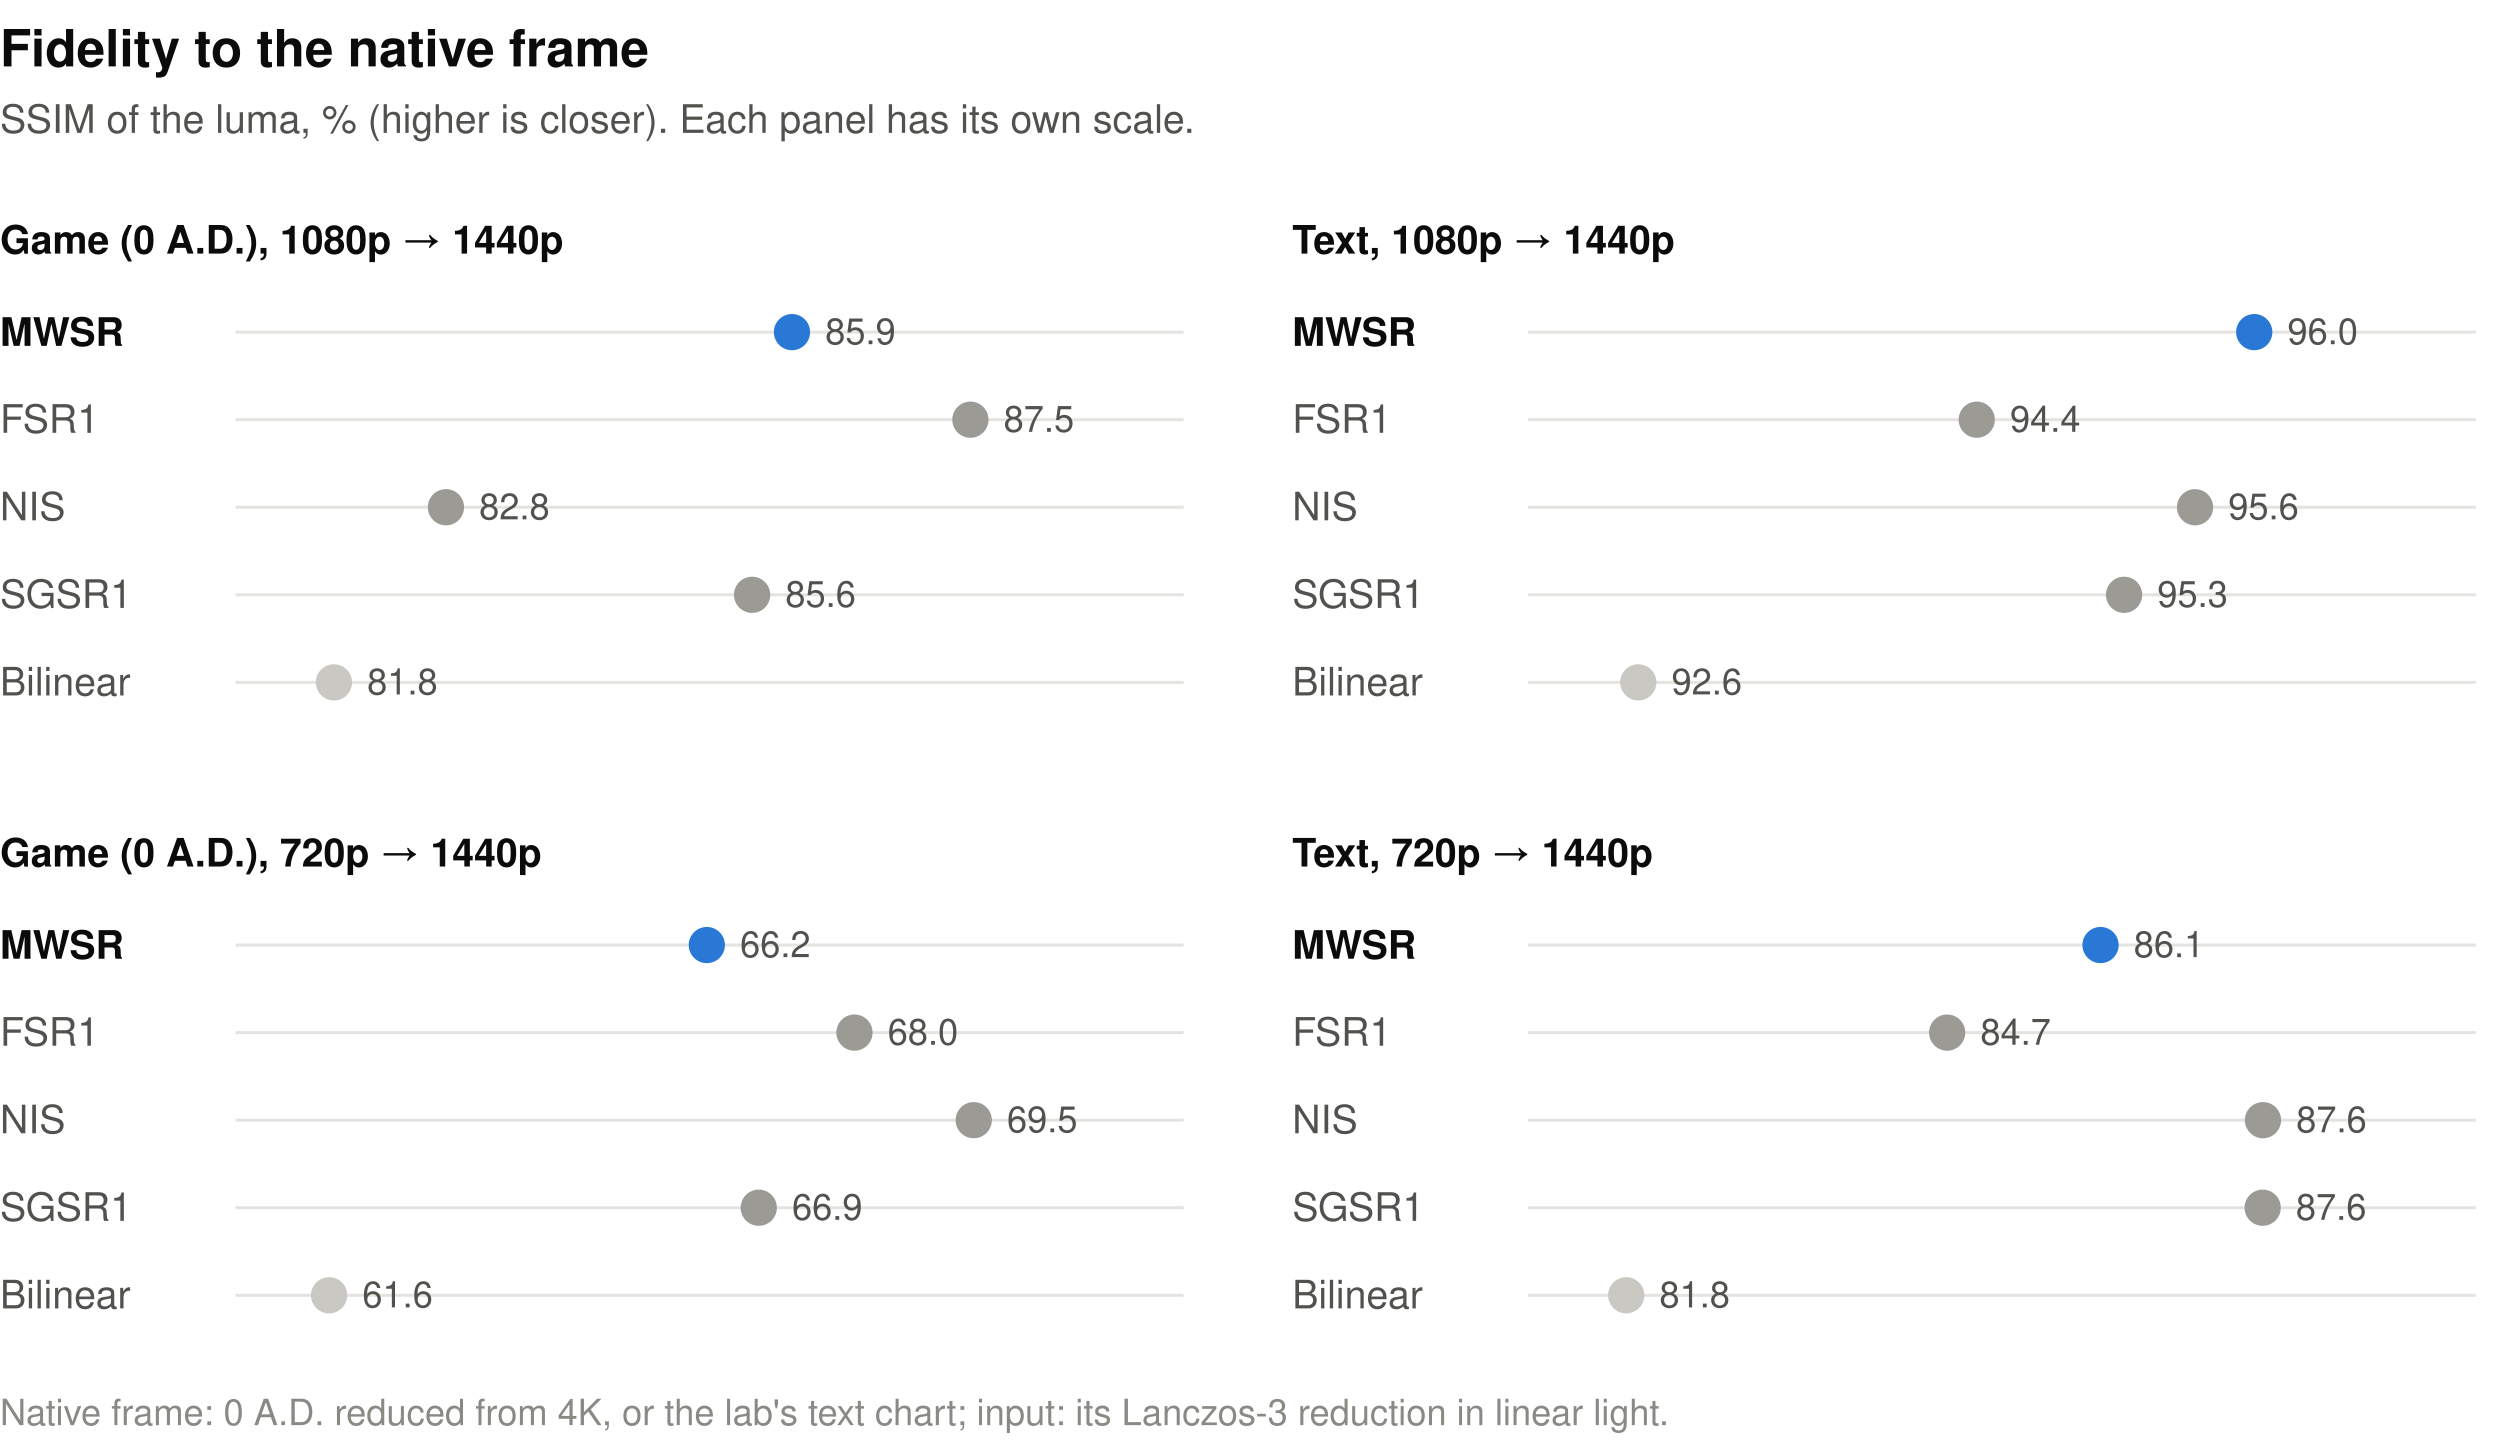
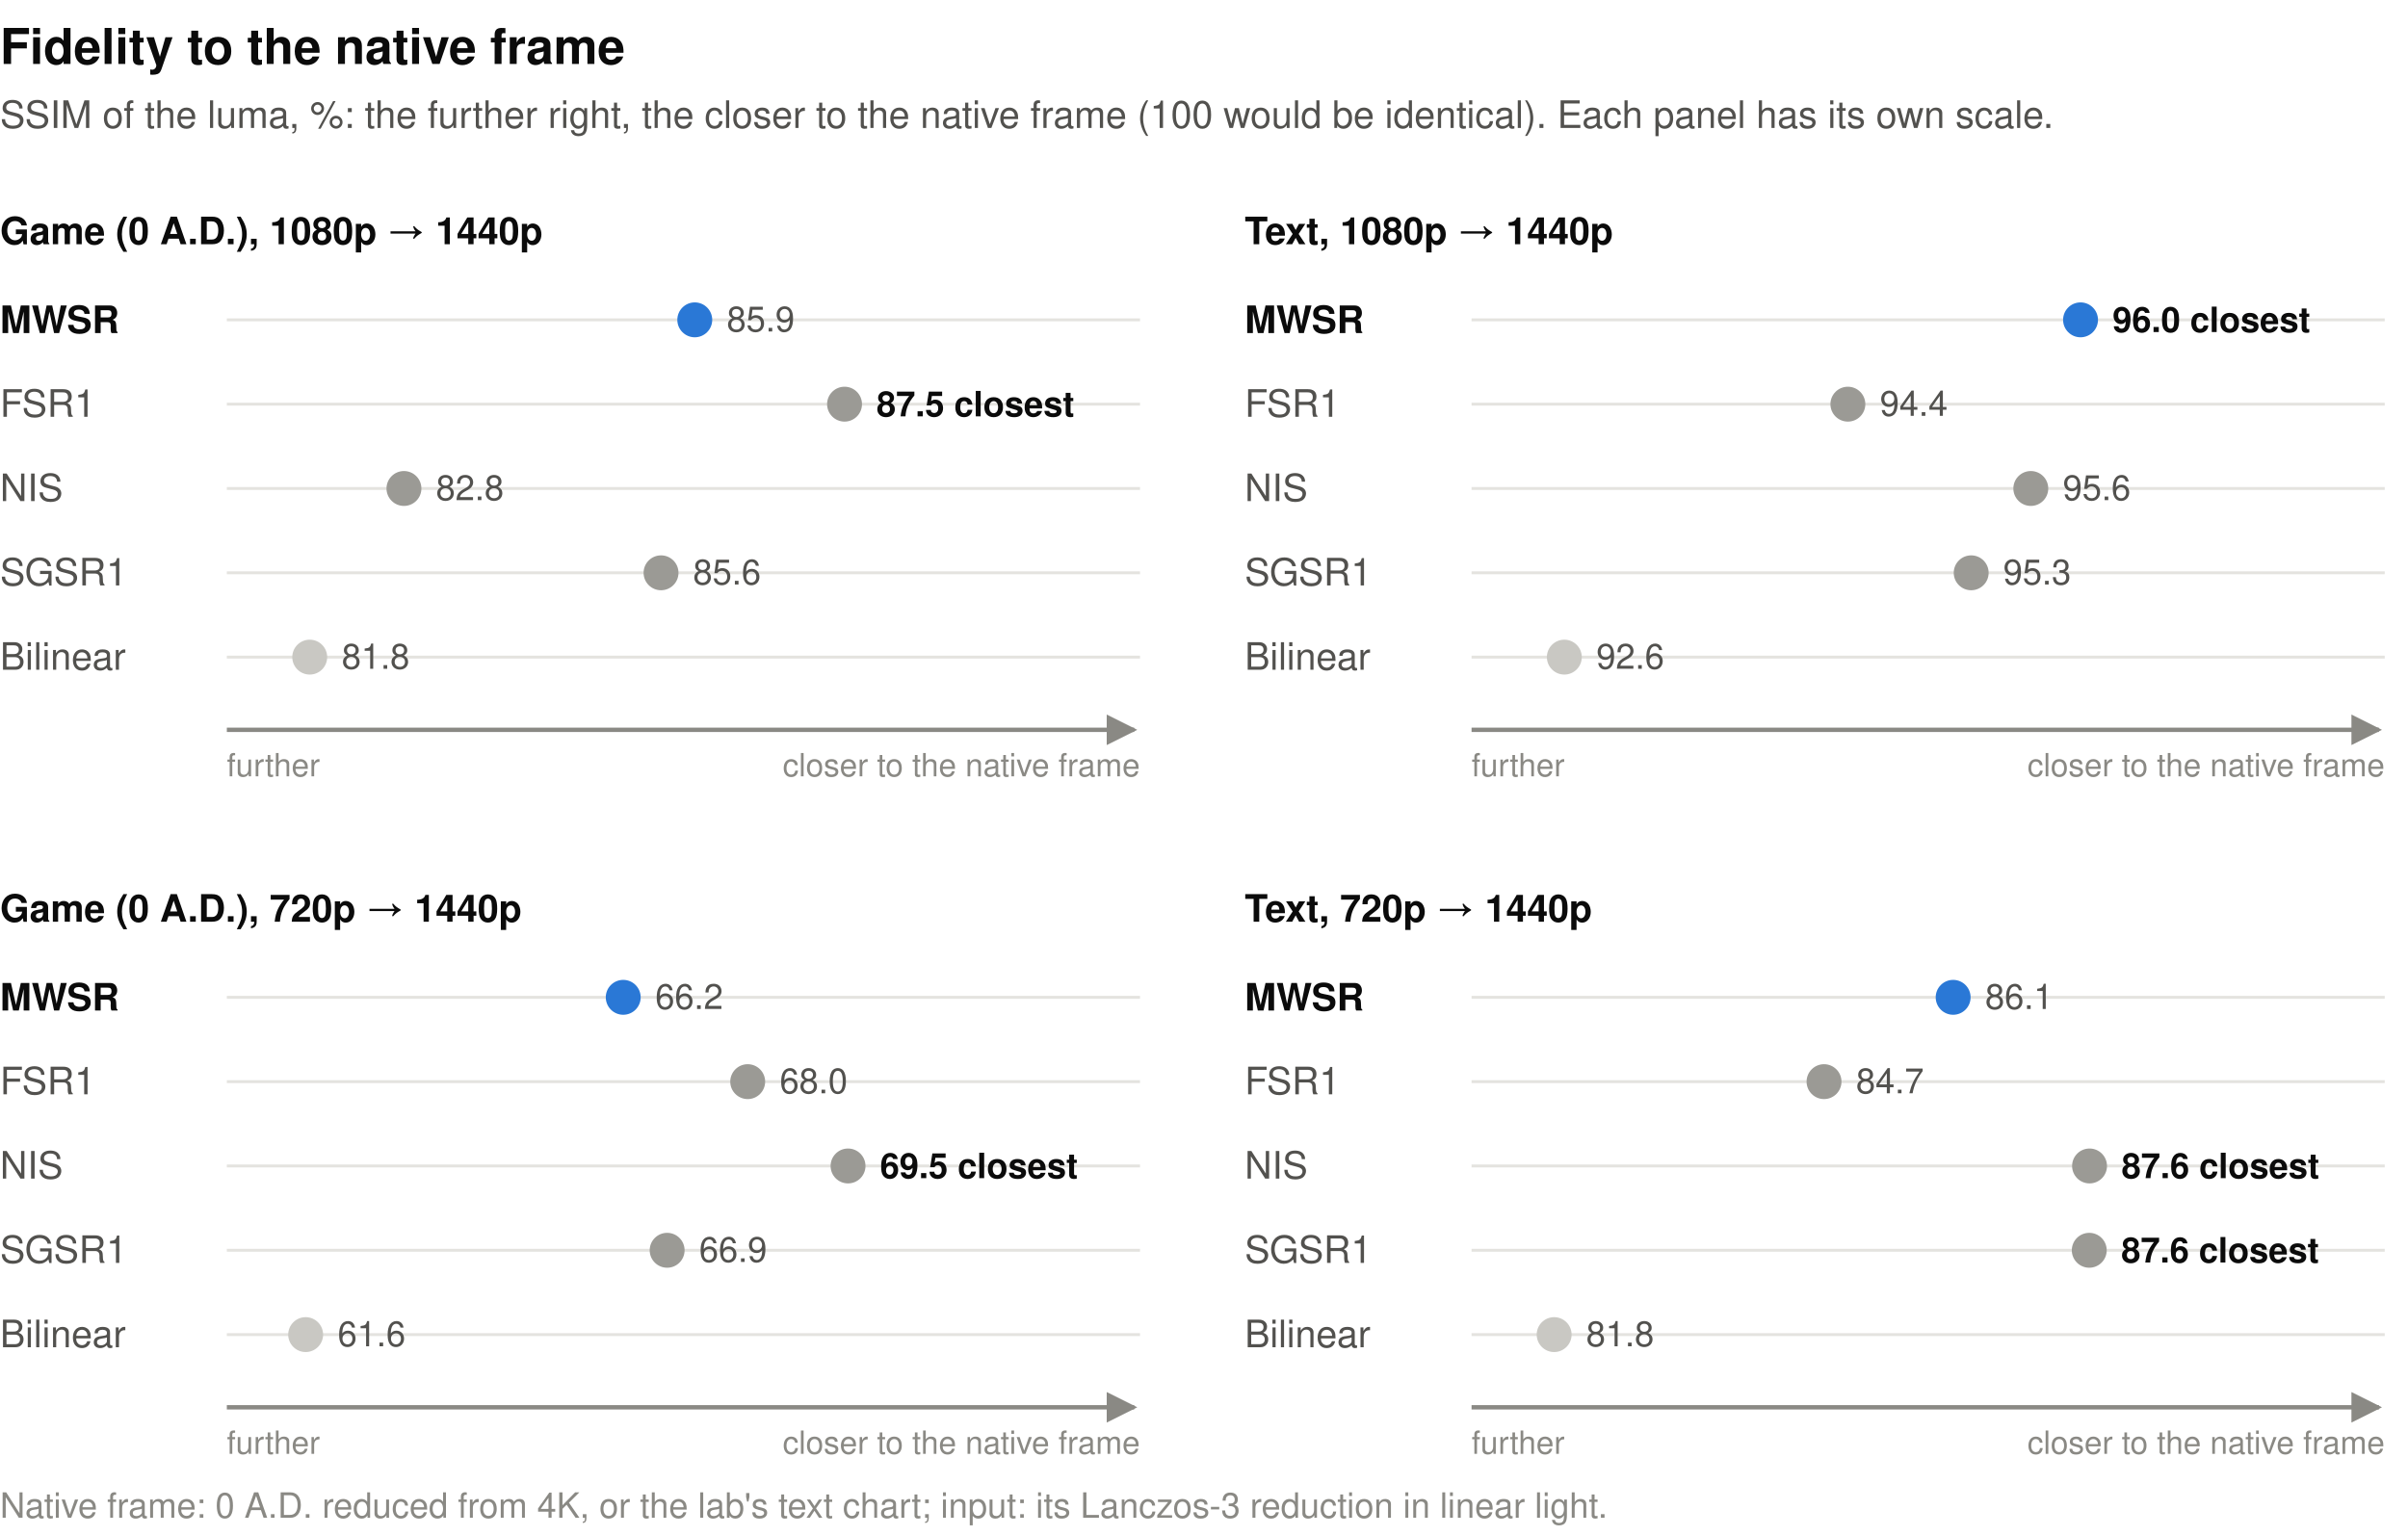
- <svg xmlns="http://www.w3.org/2000/svg" width="828" height="478" viewBox="0 0 828 478" font-family="-apple-system, BlinkMacSystemFont, 'Segoe UI', Helvetica, Arial, sans-serif" role="img" aria-labelledby="t d">
+ <svg xmlns="http://www.w3.org/2000/svg" width="828" height="528" viewBox="0 0 828 528" font-family="-apple-system, BlinkMacSystemFont, 'Segoe UI', Helvetica, Arial, sans-serif" role="img" aria-labelledby="t d">
  <text x="0" y="22" font-size="17" font-weight="600" fill="#0b0b0b">Fidelity to the native frame</text>
-   <text x="0" y="44" font-size="13" fill="#52514e">SSIM of the luma, % (higher is closer). Each panel has its own scale.</text>
+   <text x="0" y="44" font-size="13" fill="#52514e">SSIM of the luma, %: the further right, the closer to the native frame (100 would be identical). Each panel has its own scale.</text>
+   <defs>
+     <marker id="arrow" viewBox="0 0 10 10" refX="9" refY="5" markerWidth="7" markerHeight="7" orient="auto">
+       <path d="M0 0 L10 5 L0 10 z" fill="#8a8984" />
+     </marker>
+   </defs>
  <text x="0" y="84" font-size="13" font-weight="600" fill="#0b0b0b">Game (0 A.D.), 1080p → 1440p</text>
  <line x1="78.0" y1="110" x2="392.0" y2="110" stroke="#e4e3df" stroke-width="1" />
  <text x="0" y="110" font-size="13" fill="#0b0b0b" dominant-baseline="middle" font-weight="600">MWSR</text>
-   <circle cx="262.3" cy="110" r="6" fill="#2a78d6" />
-   <text x="273.3" y="110" font-size="12" fill="#52514e" dominant-baseline="middle">85.9</text>
+   <circle cx="238.9" cy="110" r="6" fill="#2a78d6" />
+   <text x="249.9" y="110" font-size="12" fill="#52514e" dominant-baseline="middle">85.9</text>
  <line x1="78.0" y1="139" x2="392.0" y2="139" stroke="#e4e3df" stroke-width="1" />
  <text x="0" y="139" font-size="13" fill="#52514e" dominant-baseline="middle">FSR1</text>
-   <circle cx="321.4" cy="139" r="6" fill="#9b9a95" />
-   <text x="332.4" y="139" font-size="12" fill="#52514e" dominant-baseline="middle">87.5</text>
+   <circle cx="290.4" cy="139" r="6" fill="#9b9a95" />
+   <text x="301.4" y="139" font-size="12" fill="#0b0b0b" dominant-baseline="middle" font-weight="600">87.5 closest</text>
  <line x1="78.0" y1="168" x2="392.0" y2="168" stroke="#e4e3df" stroke-width="1" />
  <text x="0" y="168" font-size="13" fill="#52514e" dominant-baseline="middle">NIS</text>
-   <circle cx="147.7" cy="168" r="6" fill="#9b9a95" />
-   <text x="158.7" y="168" font-size="12" fill="#52514e" dominant-baseline="middle">82.8</text>
+   <circle cx="138.9" cy="168" r="6" fill="#9b9a95" />
+   <text x="149.9" y="168" font-size="12" fill="#52514e" dominant-baseline="middle">82.8</text>
  <line x1="78.0" y1="197" x2="392.0" y2="197" stroke="#e4e3df" stroke-width="1" />
  <text x="0" y="197" font-size="13" fill="#52514e" dominant-baseline="middle">SGSR1</text>
-   <circle cx="249.1" cy="197" r="6" fill="#9b9a95" />
-   <text x="260.1" y="197" font-size="12" fill="#52514e" dominant-baseline="middle">85.6</text>
+   <circle cx="227.3" cy="197" r="6" fill="#9b9a95" />
+   <text x="238.3" y="197" font-size="12" fill="#52514e" dominant-baseline="middle">85.6</text>
  <line x1="78.0" y1="226" x2="392.0" y2="226" stroke="#e4e3df" stroke-width="1" />
  <text x="0" y="226" font-size="13" fill="#52514e" dominant-baseline="middle">Bilinear</text>
-   <circle cx="110.6" cy="226" r="6" fill="#c9c8c3" />
-   <text x="121.6" y="226" font-size="12" fill="#52514e" dominant-baseline="middle">81.8</text>
+   <circle cx="106.5" cy="226" r="6" fill="#c9c8c3" />
+   <text x="117.5" y="226" font-size="12" fill="#52514e" dominant-baseline="middle">81.8</text>
+   <line x1="78.0" y1="251" x2="390.0" y2="251" stroke="#8a8984" stroke-width="1.5" marker-end="url(#arrow)" />
+   <text x="78.0" y="267" font-size="11" fill="#8a8984">further</text>
+   <text x="392.0" y="267" font-size="11" fill="#8a8984" text-anchor="end">closer to the native frame</text>
  <text x="428" y="84" font-size="13" font-weight="600" fill="#0b0b0b">Text, 1080p → 1440p</text>
  <line x1="506.0" y1="110" x2="820.0" y2="110" stroke="#e4e3df" stroke-width="1" />
  <text x="428" y="110" font-size="13" fill="#0b0b0b" dominant-baseline="middle" font-weight="600">MWSR</text>
-   <circle cx="746.6" cy="110" r="6" fill="#2a78d6" />
-   <text x="757.6" y="110" font-size="12" fill="#52514e" dominant-baseline="middle">96.0</text>
+   <circle cx="715.4" cy="110" r="6" fill="#2a78d6" />
+   <text x="726.4" y="110" font-size="12" fill="#0b0b0b" dominant-baseline="middle" font-weight="600">96.0 closest</text>
  <line x1="506.0" y1="139" x2="820.0" y2="139" stroke="#e4e3df" stroke-width="1" />
  <text x="428" y="139" font-size="13" fill="#52514e" dominant-baseline="middle">FSR1</text>
-   <circle cx="654.7" cy="139" r="6" fill="#9b9a95" />
-   <text x="665.7" y="139" font-size="12" fill="#52514e" dominant-baseline="middle">94.4</text>
+   <circle cx="635.4" cy="139" r="6" fill="#9b9a95" />
+   <text x="646.4" y="139" font-size="12" fill="#52514e" dominant-baseline="middle">94.4</text>
  <line x1="506.0" y1="168" x2="820.0" y2="168" stroke="#e4e3df" stroke-width="1" />
  <text x="428" y="168" font-size="13" fill="#52514e" dominant-baseline="middle">NIS</text>
-   <circle cx="727.0" cy="168" r="6" fill="#9b9a95" />
-   <text x="738.0" y="168" font-size="12" fill="#52514e" dominant-baseline="middle">95.6</text>
+   <circle cx="698.3" cy="168" r="6" fill="#9b9a95" />
+   <text x="709.3" y="168" font-size="12" fill="#52514e" dominant-baseline="middle">95.6</text>
  <line x1="506.0" y1="197" x2="820.0" y2="197" stroke="#e4e3df" stroke-width="1" />
  <text x="428" y="197" font-size="13" fill="#52514e" dominant-baseline="middle">SGSR1</text>
-   <circle cx="703.5" cy="197" r="6" fill="#9b9a95" />
-   <text x="714.5" y="197" font-size="12" fill="#52514e" dominant-baseline="middle">95.3</text>
+   <circle cx="677.8" cy="197" r="6" fill="#9b9a95" />
+   <text x="688.8" y="197" font-size="12" fill="#52514e" dominant-baseline="middle">95.3</text>
  <line x1="506.0" y1="226" x2="820.0" y2="226" stroke="#e4e3df" stroke-width="1" />
  <text x="428" y="226" font-size="13" fill="#52514e" dominant-baseline="middle">Bilinear</text>
-   <circle cx="542.6" cy="226" r="6" fill="#c9c8c3" />
-   <text x="553.6" y="226" font-size="12" fill="#52514e" dominant-baseline="middle">92.6</text>
-   <text x="0" y="287" font-size="13" font-weight="600" fill="#0b0b0b">Game (0 A.D.), 720p → 1440p</text>
-   <line x1="78.0" y1="313" x2="392.0" y2="313" stroke="#e4e3df" stroke-width="1" />
-   <text x="0" y="313" font-size="13" fill="#0b0b0b" dominant-baseline="middle" font-weight="600">MWSR</text>
-   <circle cx="234.1" cy="313" r="6" fill="#2a78d6" />
-   <text x="245.1" y="313" font-size="12" fill="#52514e" dominant-baseline="middle">66.2</text>
-   <line x1="78.0" y1="342" x2="392.0" y2="342" stroke="#e4e3df" stroke-width="1" />
-   <text x="0" y="342" font-size="13" fill="#52514e" dominant-baseline="middle">FSR1</text>
-   <circle cx="283.0" cy="342" r="6" fill="#9b9a95" />
-   <text x="294.0" y="342" font-size="12" fill="#52514e" dominant-baseline="middle">68.0</text>
-   <line x1="78.0" y1="371" x2="392.0" y2="371" stroke="#e4e3df" stroke-width="1" />
-   <text x="0" y="371" font-size="13" fill="#52514e" dominant-baseline="middle">NIS</text>
-   <circle cx="322.5" cy="371" r="6" fill="#9b9a95" />
-   <text x="333.5" y="371" font-size="12" fill="#52514e" dominant-baseline="middle">69.5</text>
-   <line x1="78.0" y1="400" x2="392.0" y2="400" stroke="#e4e3df" stroke-width="1" />
-   <text x="0" y="400" font-size="13" fill="#52514e" dominant-baseline="middle">SGSR1</text>
-   <circle cx="251.3" cy="400" r="6" fill="#9b9a95" />
-   <text x="262.3" y="400" font-size="12" fill="#52514e" dominant-baseline="middle">66.9</text>
-   <line x1="78.0" y1="429" x2="392.0" y2="429" stroke="#e4e3df" stroke-width="1" />
-   <text x="0" y="429" font-size="13" fill="#52514e" dominant-baseline="middle">Bilinear</text>
-   <circle cx="109.0" cy="429" r="6" fill="#c9c8c3" />
-   <text x="120.0" y="429" font-size="12" fill="#52514e" dominant-baseline="middle">61.6</text>
-   <text x="428" y="287" font-size="13" font-weight="600" fill="#0b0b0b">Text, 720p → 1440p</text>
-   <line x1="506.0" y1="313" x2="820.0" y2="313" stroke="#e4e3df" stroke-width="1" />
-   <text x="428" y="313" font-size="13" fill="#0b0b0b" dominant-baseline="middle" font-weight="600">MWSR</text>
-   <circle cx="695.7" cy="313" r="6" fill="#2a78d6" />
-   <text x="706.7" y="313" font-size="12" fill="#52514e" dominant-baseline="middle">86.1</text>
-   <line x1="506.0" y1="342" x2="820.0" y2="342" stroke="#e4e3df" stroke-width="1" />
-   <text x="428" y="342" font-size="13" fill="#52514e" dominant-baseline="middle">FSR1</text>
-   <circle cx="644.9" cy="342" r="6" fill="#9b9a95" />
-   <text x="655.9" y="342" font-size="12" fill="#52514e" dominant-baseline="middle">84.7</text>
-   <line x1="506.0" y1="371" x2="820.0" y2="371" stroke="#e4e3df" stroke-width="1" />
-   <text x="428" y="371" font-size="13" fill="#52514e" dominant-baseline="middle">NIS</text>
-   <circle cx="749.5" cy="371" r="6" fill="#9b9a95" />
-   <text x="760.5" y="371" font-size="12" fill="#52514e" dominant-baseline="middle">87.6</text>
-   <line x1="506.0" y1="400" x2="820.0" y2="400" stroke="#e4e3df" stroke-width="1" />
-   <text x="428" y="400" font-size="13" fill="#52514e" dominant-baseline="middle">SGSR1</text>
-   <circle cx="749.4" cy="400" r="6" fill="#9b9a95" />
-   <text x="760.4" y="400" font-size="12" fill="#52514e" dominant-baseline="middle">87.6</text>
-   <line x1="506.0" y1="429" x2="820.0" y2="429" stroke="#e4e3df" stroke-width="1" />
-   <text x="428" y="429" font-size="13" fill="#52514e" dominant-baseline="middle">Bilinear</text>
-   <circle cx="538.6" cy="429" r="6" fill="#c9c8c3" />
-   <text x="549.6" y="429" font-size="12" fill="#52514e" dominant-baseline="middle">81.8</text>
-   <text x="0" y="472" font-size="12" fill="#8a8984">Native frame: 0 A.D. reduced from 4K, or the lab's text chart; input: its Lanczos-3 reduction in linear light.</text>
+   <circle cx="537.9" cy="226" r="6" fill="#c9c8c3" />
+   <text x="548.9" y="226" font-size="12" fill="#52514e" dominant-baseline="middle">92.6</text>
+   <line x1="506.0" y1="251" x2="818.0" y2="251" stroke="#8a8984" stroke-width="1.5" marker-end="url(#arrow)" />
+   <text x="506.0" y="267" font-size="11" fill="#8a8984">further</text>
+   <text x="820.0" y="267" font-size="11" fill="#8a8984" text-anchor="end">closer to the native frame</text>
+   <text x="0" y="317" font-size="13" font-weight="600" fill="#0b0b0b">Game (0 A.D.), 720p → 1440p</text>
+   <line x1="78.0" y1="343" x2="392.0" y2="343" stroke="#e4e3df" stroke-width="1" />
+   <text x="0" y="343" font-size="13" fill="#0b0b0b" dominant-baseline="middle" font-weight="600">MWSR</text>
+   <circle cx="214.3" cy="343" r="6" fill="#2a78d6" />
+   <text x="225.3" y="343" font-size="12" fill="#52514e" dominant-baseline="middle">66.2</text>
+   <line x1="78.0" y1="372" x2="392.0" y2="372" stroke="#e4e3df" stroke-width="1" />
+   <text x="0" y="372" font-size="13" fill="#52514e" dominant-baseline="middle">FSR1</text>
+   <circle cx="257.1" cy="372" r="6" fill="#9b9a95" />
+   <text x="268.1" y="372" font-size="12" fill="#52514e" dominant-baseline="middle">68.0</text>
+   <line x1="78.0" y1="401" x2="392.0" y2="401" stroke="#e4e3df" stroke-width="1" />
+   <text x="0" y="401" font-size="13" fill="#52514e" dominant-baseline="middle">NIS</text>
+   <circle cx="291.6" cy="401" r="6" fill="#9b9a95" />
+   <text x="302.6" y="401" font-size="12" fill="#0b0b0b" dominant-baseline="middle" font-weight="600">69.5 closest</text>
+   <line x1="78.0" y1="430" x2="392.0" y2="430" stroke="#e4e3df" stroke-width="1" />
+   <text x="0" y="430" font-size="13" fill="#52514e" dominant-baseline="middle">SGSR1</text>
+   <circle cx="229.4" cy="430" r="6" fill="#9b9a95" />
+   <text x="240.4" y="430" font-size="12" fill="#52514e" dominant-baseline="middle">66.9</text>
+   <line x1="78.0" y1="459" x2="392.0" y2="459" stroke="#e4e3df" stroke-width="1" />
+   <text x="0" y="459" font-size="13" fill="#52514e" dominant-baseline="middle">Bilinear</text>
+   <circle cx="105.1" cy="459" r="6" fill="#c9c8c3" />
+   <text x="116.1" y="459" font-size="12" fill="#52514e" dominant-baseline="middle">61.6</text>
+   <line x1="78.0" y1="484" x2="390.0" y2="484" stroke="#8a8984" stroke-width="1.5" marker-end="url(#arrow)" />
+   <text x="78.0" y="500" font-size="11" fill="#8a8984">further</text>
+   <text x="392.0" y="500" font-size="11" fill="#8a8984" text-anchor="end">closer to the native frame</text>
+   <text x="428" y="317" font-size="13" font-weight="600" fill="#0b0b0b">Text, 720p → 1440p</text>
+   <line x1="506.0" y1="343" x2="820.0" y2="343" stroke="#e4e3df" stroke-width="1" />
+   <text x="428" y="343" font-size="13" fill="#0b0b0b" dominant-baseline="middle" font-weight="600">MWSR</text>
+   <circle cx="671.6" cy="343" r="6" fill="#2a78d6" />
+   <text x="682.6" y="343" font-size="12" fill="#52514e" dominant-baseline="middle">86.1</text>
+   <line x1="506.0" y1="372" x2="820.0" y2="372" stroke="#e4e3df" stroke-width="1" />
+   <text x="428" y="372" font-size="13" fill="#52514e" dominant-baseline="middle">FSR1</text>
+   <circle cx="627.2" cy="372" r="6" fill="#9b9a95" />
+   <text x="638.2" y="372" font-size="12" fill="#52514e" dominant-baseline="middle">84.7</text>
+   <line x1="506.0" y1="401" x2="820.0" y2="401" stroke="#e4e3df" stroke-width="1" />
+   <text x="428" y="401" font-size="13" fill="#52514e" dominant-baseline="middle">NIS</text>
+   <circle cx="718.5" cy="401" r="6" fill="#9b9a95" />
+   <text x="729.5" y="401" font-size="12" fill="#0b0b0b" dominant-baseline="middle" font-weight="600">87.6 closest</text>
+   <line x1="506.0" y1="430" x2="820.0" y2="430" stroke="#e4e3df" stroke-width="1" />
+   <text x="428" y="430" font-size="13" fill="#52514e" dominant-baseline="middle">SGSR1</text>
+   <circle cx="718.4" cy="430" r="6" fill="#9b9a95" />
+   <text x="729.4" y="430" font-size="12" fill="#0b0b0b" dominant-baseline="middle" font-weight="600">87.6 closest</text>
+   <line x1="506.0" y1="459" x2="820.0" y2="459" stroke="#e4e3df" stroke-width="1" />
+   <text x="428" y="459" font-size="13" fill="#52514e" dominant-baseline="middle">Bilinear</text>
+   <circle cx="534.4" cy="459" r="6" fill="#c9c8c3" />
+   <text x="545.4" y="459" font-size="12" fill="#52514e" dominant-baseline="middle">81.8</text>
+   <line x1="506.0" y1="484" x2="818.0" y2="484" stroke="#8a8984" stroke-width="1.5" marker-end="url(#arrow)" />
+   <text x="506.0" y="500" font-size="11" fill="#8a8984">further</text>
+   <text x="820.0" y="500" font-size="11" fill="#8a8984" text-anchor="end">closer to the native frame</text>
+   <text x="0" y="522" font-size="12" fill="#8a8984">Native frame: 0 A.D. reduced from 4K, or the lab's text chart; input: its Lanczos-3 reduction in linear light.</text>
</svg>
